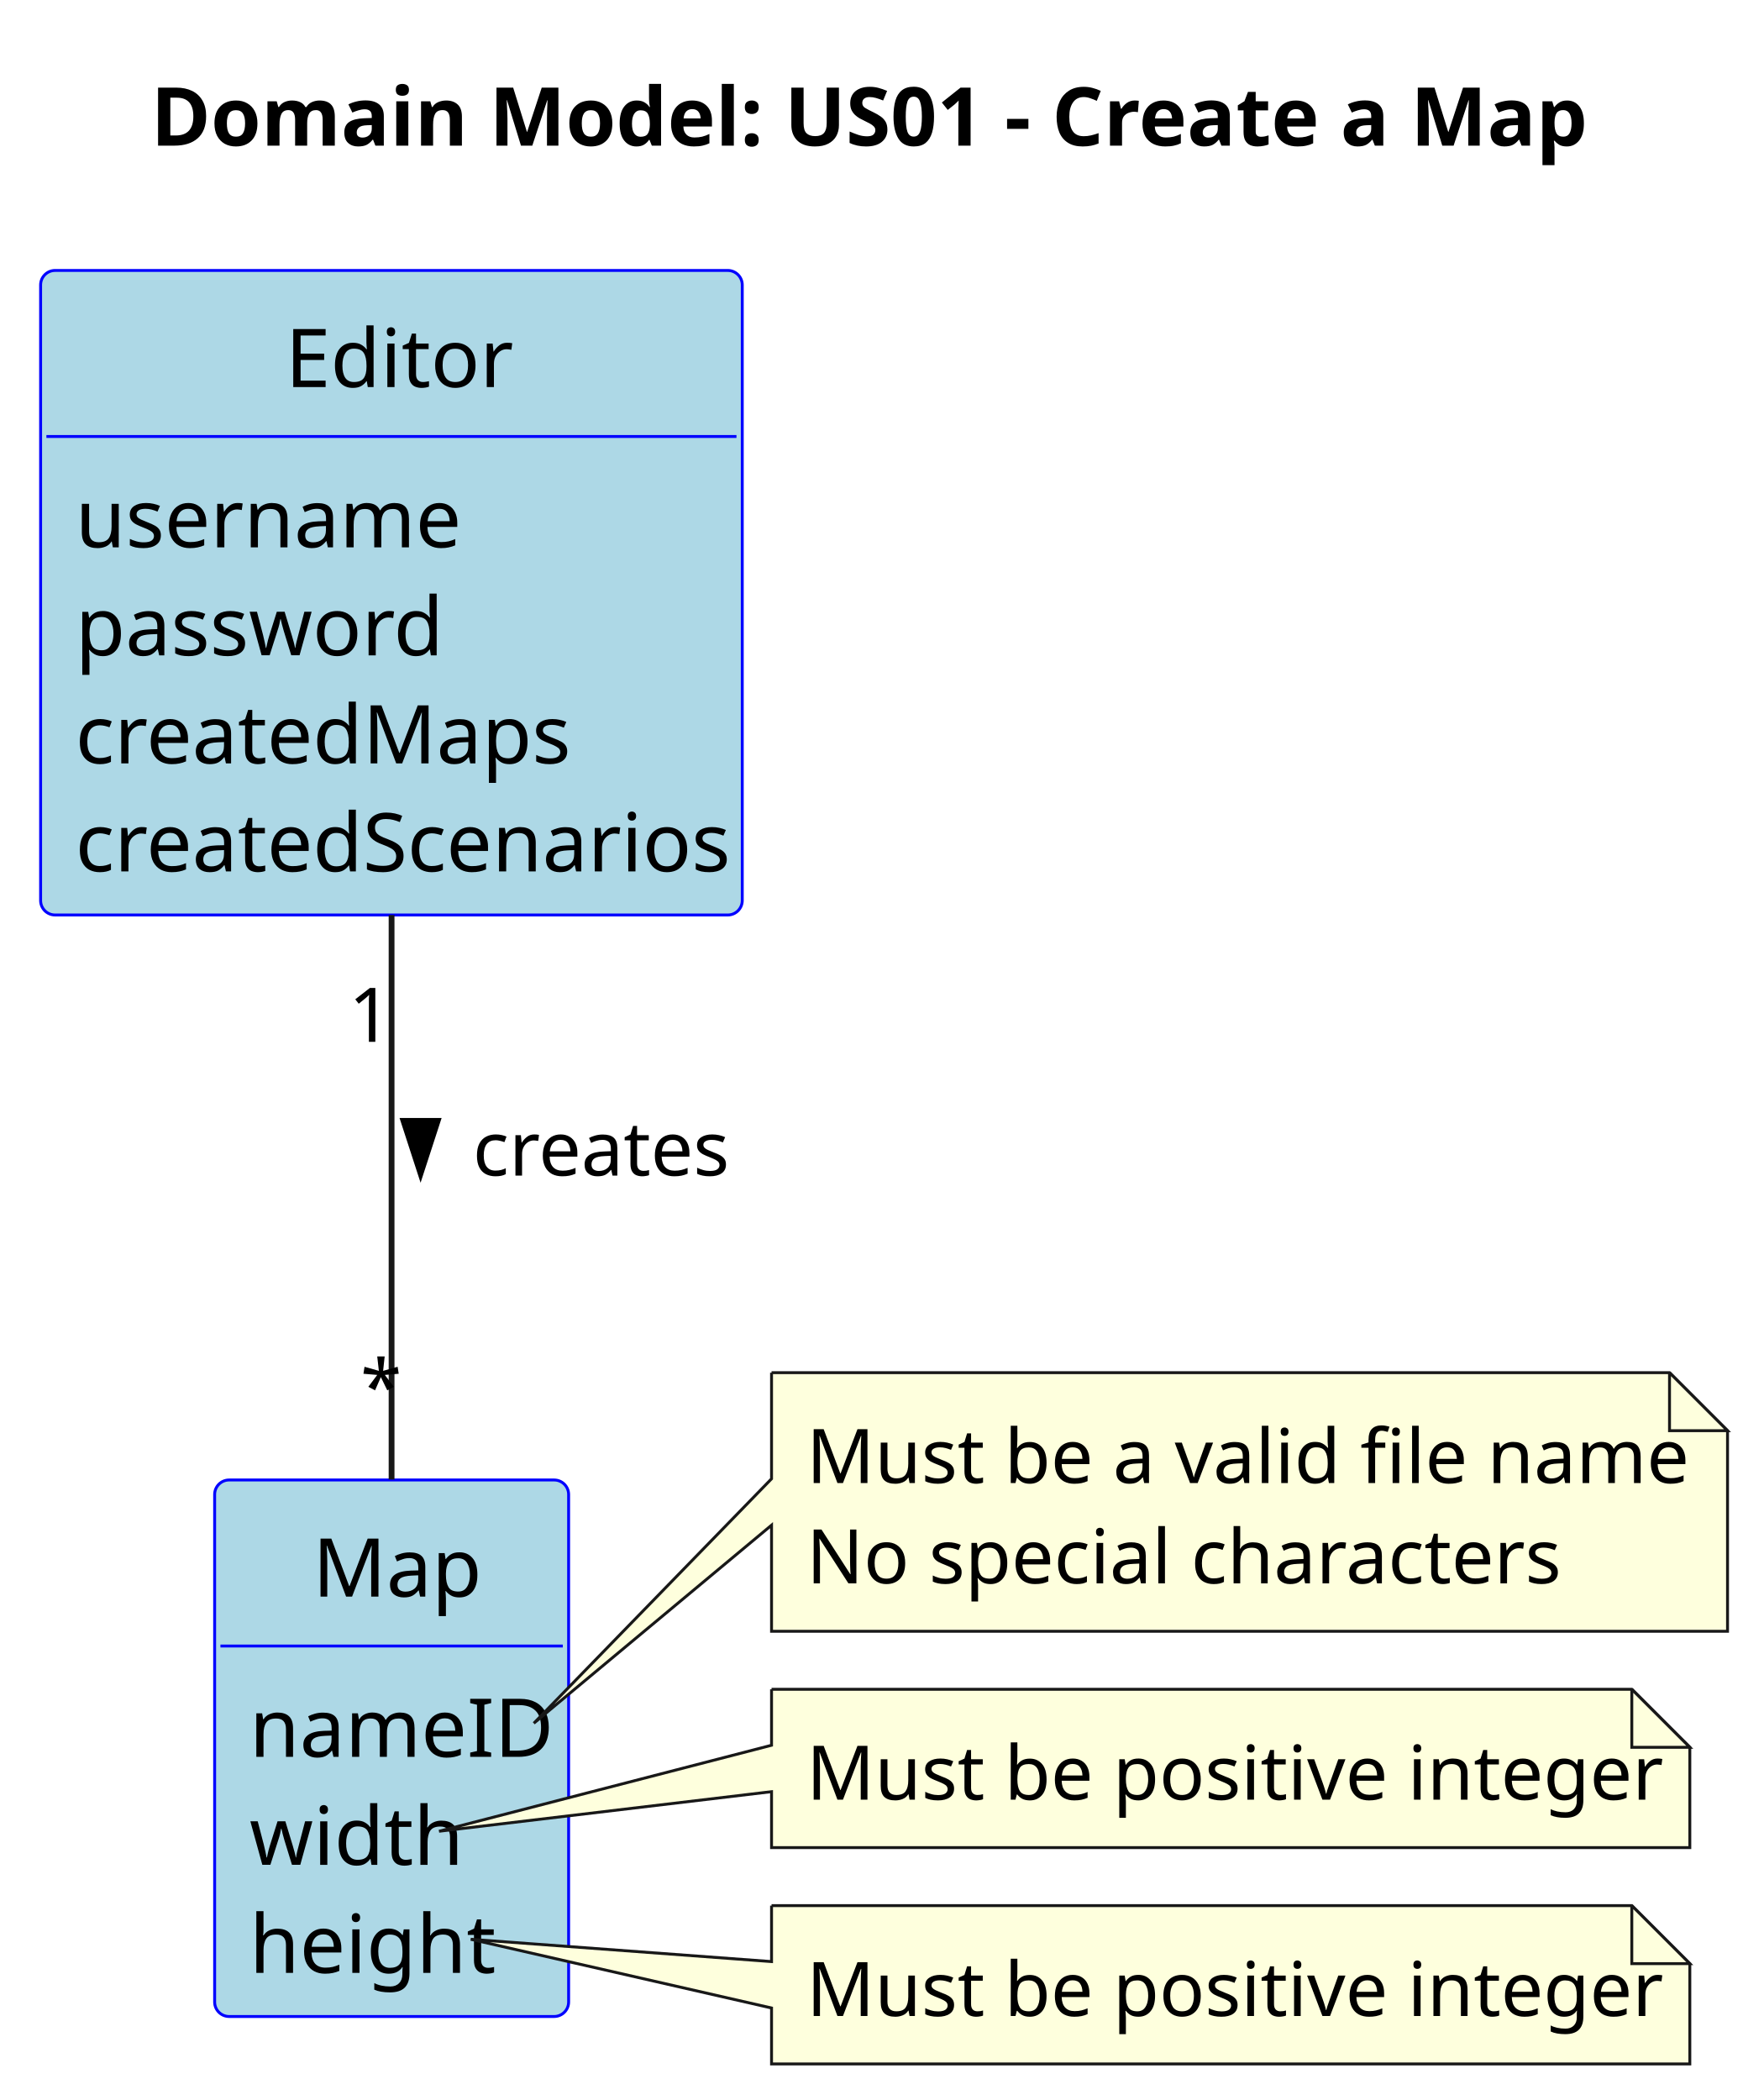
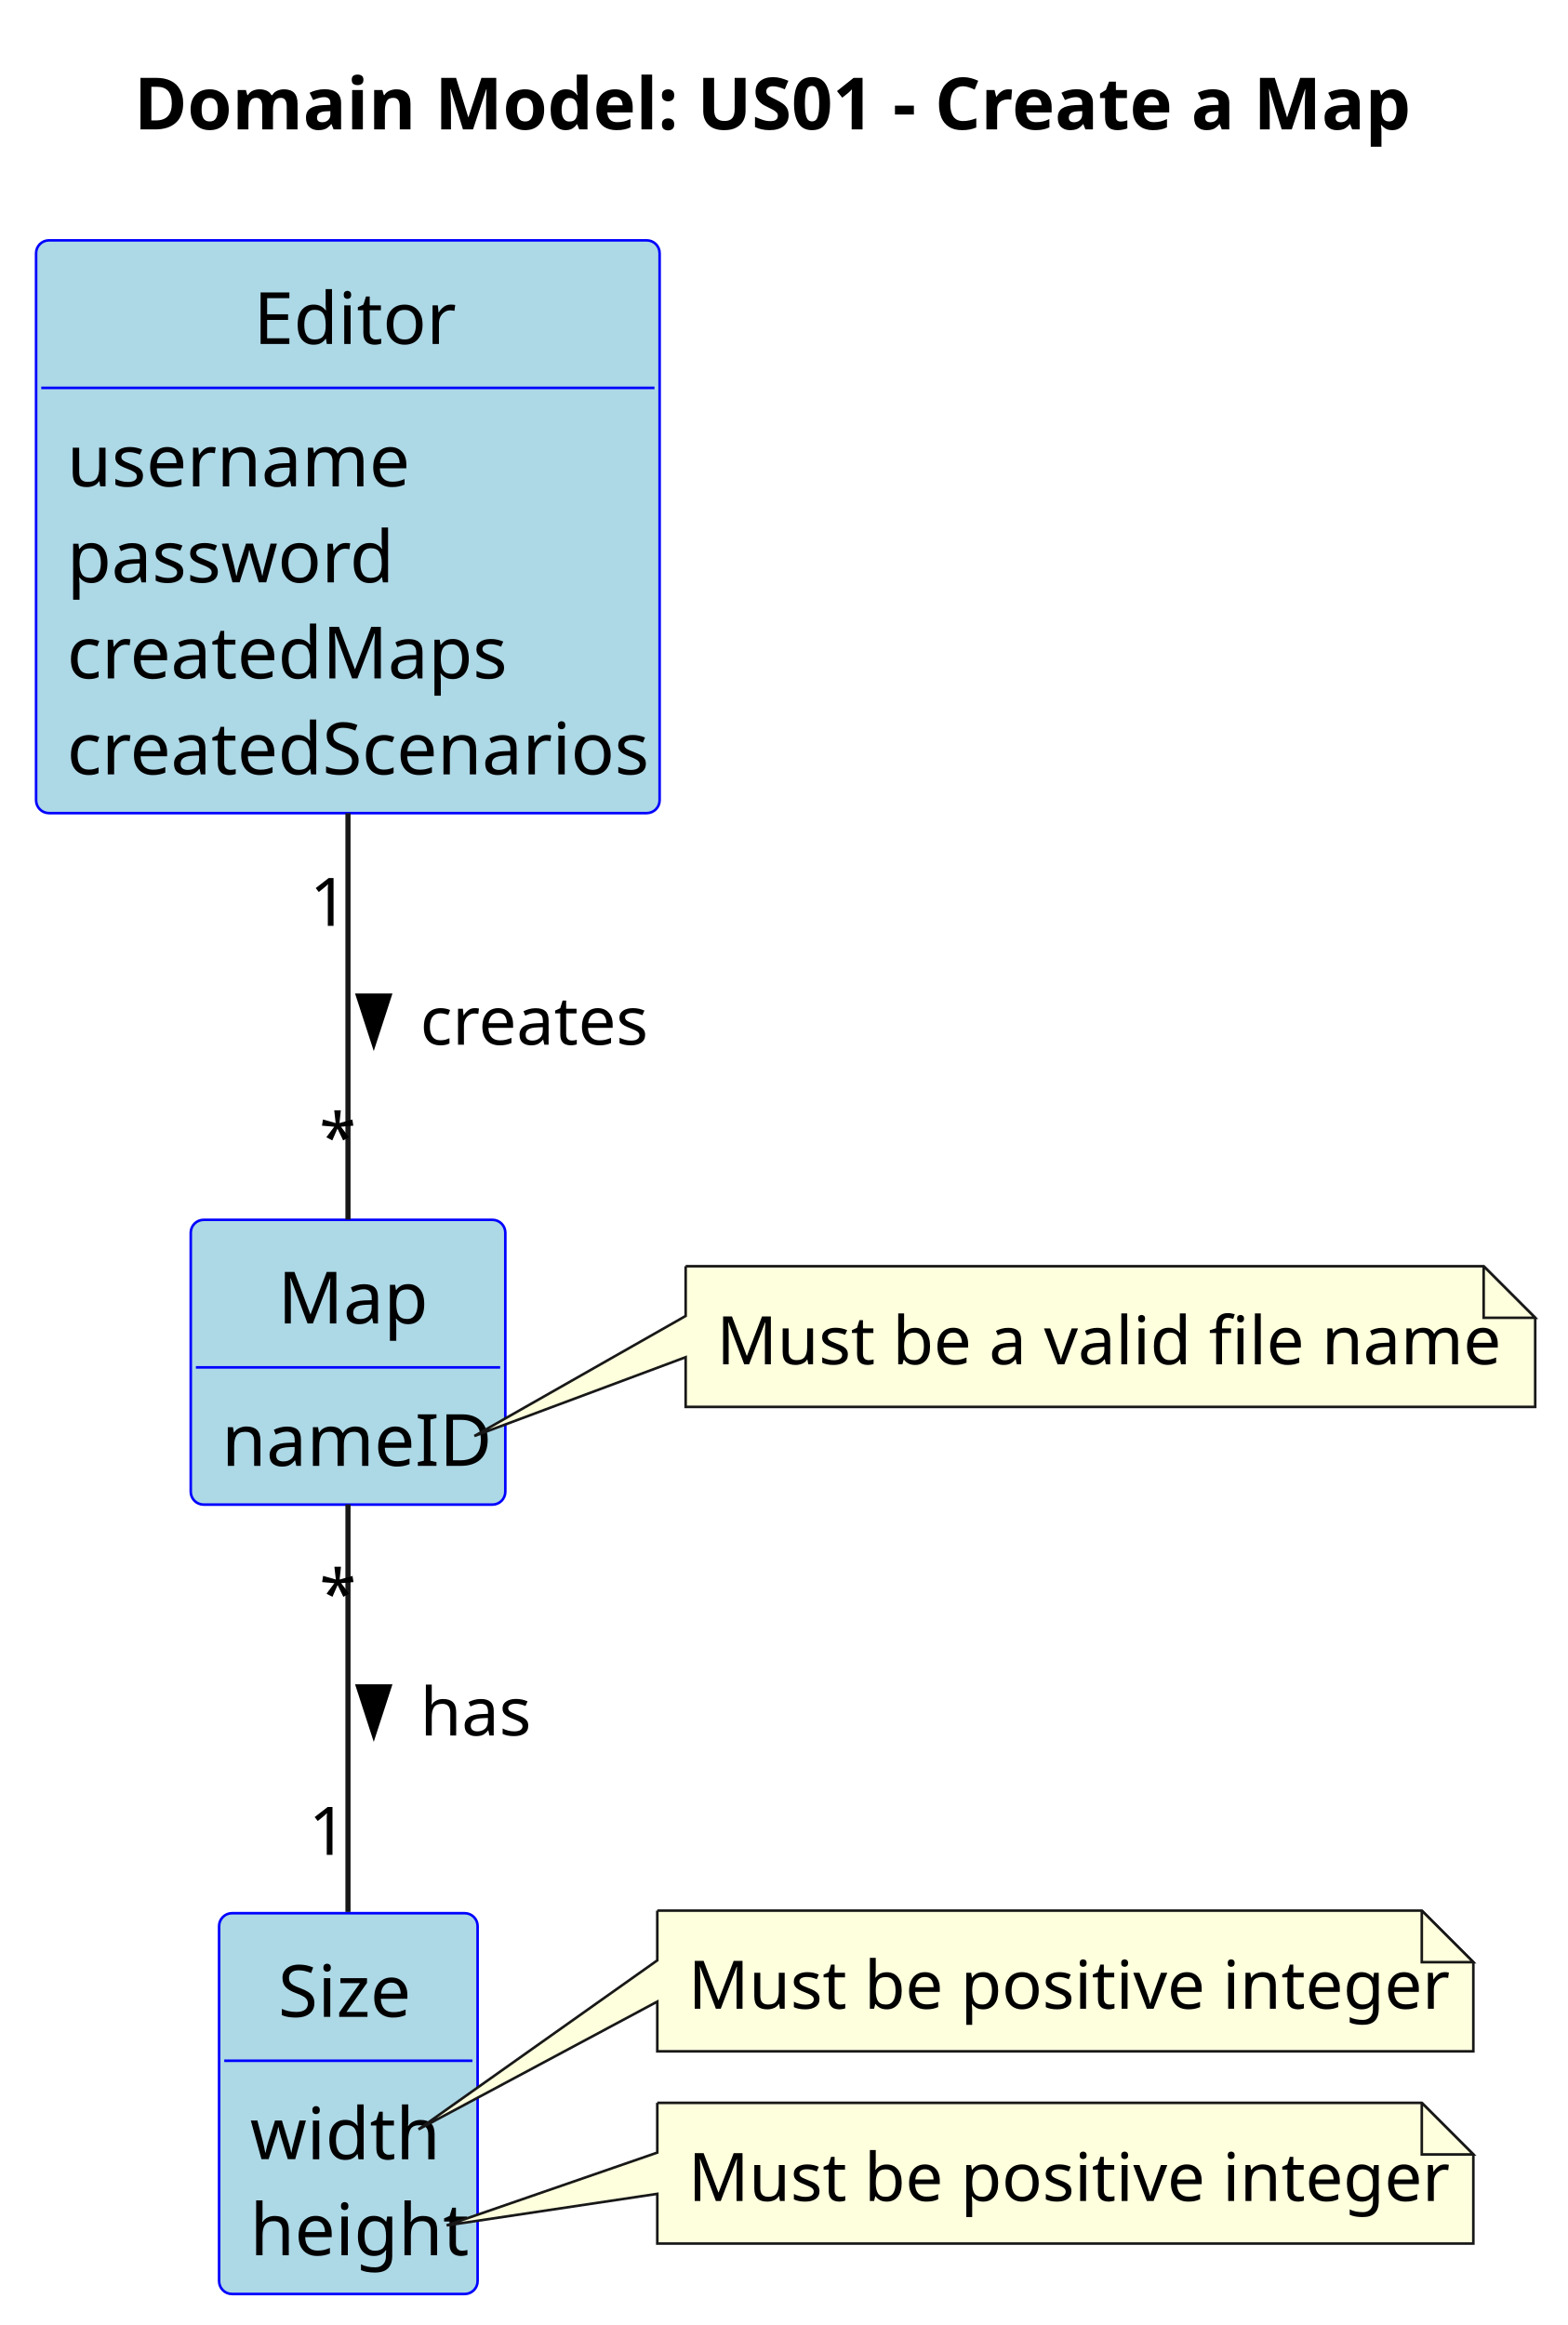
- <svg xmlns="http://www.w3.org/2000/svg" contentStyleType="text/css" height="362px" preserveAspectRatio="none" style="width:304px;height:362px;background:#FFFFFF;" version="1.1" viewBox="0 0 304 362" width="304px" zoomAndPan="magnify">
+ <svg xmlns="http://www.w3.org/2000/svg" contentStyleType="text/css" height="451px" preserveAspectRatio="none" style="width:304px;height:451px;background:#FFFFFF;" version="1.1" viewBox="0 0 304 451" width="304px" zoomAndPan="magnify">
  <defs />
  <g>
    <text fill="#000000" font-family="sans-serif" font-size="14" font-weight="bold" lengthAdjust="spacing" textLength="238.827" x="25.983" y="25.107">Domain Model: US01 - Create a Map</text>
    <g id="elem_Editor">
      <rect codeLine="12" fill="#ADD8E6" height="111.106" id="Editor" rx="2.5" ry="2.5" style="stroke:#0000FF;stroke-width:0.5;" width="120.951" x="7" y="46.621" />
      <text fill="#000000" font-family="sans-serif" font-size="14" lengthAdjust="spacing" textLength="36.572" x="49.19" y="66.728">Editor</text>
      <line style="stroke:#0000FF;stroke-width:0.5;" x1="8" x2="126.951" y1="75.242" y2="75.242" />
      <text fill="#000000" font-family="sans-serif" font-size="14" lengthAdjust="spacing" textLength="62.255" x="13" y="94.35">username</text>
      <text fill="#000000" font-family="sans-serif" font-size="14" lengthAdjust="spacing" textLength="59.917" x="13" y="112.971">password</text>
      <text fill="#000000" font-family="sans-serif" font-size="14" lengthAdjust="spacing" textLength="80.931" x="13" y="131.592">createdMaps</text>
      <text fill="#000000" font-family="sans-serif" font-size="14" lengthAdjust="spacing" textLength="108.951" x="13" y="150.213">createdScenarios</text>
    </g>
    <g id="elem_Map">
-       <rect codeLine="19" fill="#ADD8E6" height="92.484" id="Map" rx="2.5" ry="2.5" style="stroke:#0000FF;stroke-width:0.5;" width="61.02" x="37" y="255.121" />
-       <text fill="#000000" font-family="sans-serif" font-size="14" lengthAdjust="spacing" textLength="27.234" x="53.893" y="275.228">Map</text>
-       <line style="stroke:#0000FF;stroke-width:0.5;" x1="38" x2="97.02" y1="283.742" y2="283.742" />
-       <text fill="#000000" font-family="sans-serif" font-size="14" lengthAdjust="spacing" textLength="49.02" x="43" y="302.85">nameID</text>
-       <text fill="#000000" font-family="sans-serif" font-size="14" lengthAdjust="spacing" textLength="32.683" x="43" y="321.471">width</text>
-       <text fill="#000000" font-family="sans-serif" font-size="14" lengthAdjust="spacing" textLength="38.145" x="43" y="340.092">height</text>
+       <rect codeLine="19" fill="#ADD8E6" height="55.242" id="Map" rx="2.5" ry="2.5" style="stroke:#0000FF;stroke-width:0.5;" width="61.02" x="37" y="236.621" />
+       <text fill="#000000" font-family="sans-serif" font-size="14" lengthAdjust="spacing" textLength="27.234" x="53.893" y="256.728">Map</text>
+       <line style="stroke:#0000FF;stroke-width:0.5;" x1="38" x2="97.02" y1="265.242" y2="265.242" />
+       <text fill="#000000" font-family="sans-serif" font-size="14" lengthAdjust="spacing" textLength="49.02" x="43" y="284.35">nameID</text>
    </g>
-     <path d="M133,236.621 L133,254.912 L92.02,297.053 L133,262.912 L133,281.203 A0,0 0 0 0 133,281.203 L297.793,281.203 A0,0 0 0 0 297.793,281.203 L297.793,246.621 L287.793,236.621 L133,236.621 A0,0 0 0 0 133,236.621 " fill="#FEFFDD" style="stroke:#181818;stroke-width:0.5;" />
-     <path d="M287.793,236.621 L287.793,246.621 L297.793,246.621 L287.793,236.621 " fill="#FEFFDD" style="stroke:#181818;stroke-width:0.5;" />
-     <text fill="#000000" font-family="sans-serif" font-size="13" lengthAdjust="spacing" textLength="143.793" x="139" y="255.649">Must be a valid file name</text>
-     <text fill="#000000" font-family="sans-serif" font-size="13" lengthAdjust="spacing" textLength="124.998" x="139" y="272.94">No special characters</text>
-     <path d="M133,291.203 L133,300.849 L75.683,315.674 L133,308.849 L133,318.494 A0,0 0 0 0 133,318.494 L291.293,318.494 A0,0 0 0 0 291.293,318.494 L291.293,301.203 L281.293,291.203 L133,291.203 A0,0 0 0 0 133,291.203 " fill="#FEFFDD" style="stroke:#181818;stroke-width:0.5;" />
-     <path d="M281.293,291.203 L281.293,301.203 L291.293,301.203 L281.293,291.203 " fill="#FEFFDD" style="stroke:#181818;stroke-width:0.5;" />
-     <text fill="#000000" font-family="sans-serif" font-size="13" lengthAdjust="spacing" textLength="137.293" x="139" y="310.231">Must be positive integer</text>
-     <path d="M133,328.494 L133,338.14 L81.144,334.295 L133,346.14 L133,355.785 A0,0 0 0 0 133,355.785 L291.293,355.785 A0,0 0 0 0 291.293,355.785 L291.293,338.494 L281.293,328.494 L133,328.494 A0,0 0 0 0 133,328.494 " fill="#FEFFDD" style="stroke:#181818;stroke-width:0.5;" />
-     <path d="M281.293,328.494 L281.293,338.494 L291.293,338.494 L281.293,328.494 " fill="#FEFFDD" style="stroke:#181818;stroke-width:0.5;" />
-     <text fill="#000000" font-family="sans-serif" font-size="13" lengthAdjust="spacing" textLength="137.293" x="139" y="347.522">Must be positive integer</text>
+     <g id="elem_Size">
+       <rect codeLine="23" fill="#ADD8E6" height="73.863" id="Size" rx="2.5" ry="2.5" style="stroke:#0000FF;stroke-width:0.5;" width="50.145" x="42.5" y="371.121" />
+       <text fill="#000000" font-family="sans-serif" font-size="14" lengthAdjust="spacing" textLength="27.234" x="53.955" y="391.228">Size</text>
+       <line style="stroke:#0000FF;stroke-width:0.5;" x1="43.5" x2="91.644" y1="399.742" y2="399.742" />
+       <text fill="#000000" font-family="sans-serif" font-size="14" lengthAdjust="spacing" textLength="32.683" x="48.5" y="418.85">width</text>
+       <text fill="#000000" font-family="sans-serif" font-size="14" lengthAdjust="spacing" textLength="38.145" x="48.5" y="437.471">height</text>
+     </g>
+     <path d="M133,245.621 L133,255.267 L92.02,278.553 L133,263.267 L133,272.912 A0,0 0 0 0 133,272.912 L297.793,272.912 A0,0 0 0 0 297.793,272.912 L297.793,255.621 L287.793,245.621 L133,245.621 A0,0 0 0 0 133,245.621 " fill="#FEFFDD" style="stroke:#181818;stroke-width:0.5;" />
+     <path d="M287.793,245.621 L287.793,255.621 L297.793,255.621 L287.793,245.621 " fill="#FEFFDD" style="stroke:#181818;stroke-width:0.5;" />
+     <text fill="#000000" font-family="sans-serif" font-size="13" lengthAdjust="spacing" textLength="143.793" x="139" y="264.649">Must be a valid file name</text>
+     <path d="M127.5,370.621 L127.5,380.267 L81.183,413.053 L127.5,388.267 L127.5,397.912 A0,0 0 0 0 127.5,397.912 L285.793,397.912 A0,0 0 0 0 285.793,397.912 L285.793,380.621 L275.793,370.621 L127.5,370.621 A0,0 0 0 0 127.5,370.621 " fill="#FEFFDD" style="stroke:#181818;stroke-width:0.5;" />
+     <path d="M275.793,370.621 L275.793,380.621 L285.793,380.621 L275.793,370.621 " fill="#FEFFDD" style="stroke:#181818;stroke-width:0.5;" />
+     <text fill="#000000" font-family="sans-serif" font-size="13" lengthAdjust="spacing" textLength="137.293" x="133.5" y="389.649">Must be positive integer</text>
+     <path d="M127.5,407.912 L127.5,417.558 L86.644,431.674 L127.5,425.558 L127.5,435.203 A0,0 0 0 0 127.5,435.203 L285.793,435.203 A0,0 0 0 0 285.793,435.203 L285.793,417.912 L275.793,407.912 L127.5,407.912 A0,0 0 0 0 127.5,407.912 " fill="#FEFFDD" style="stroke:#181818;stroke-width:0.5;" />
+     <path d="M275.793,407.912 L275.793,417.912 L285.793,417.912 L275.793,407.912 " fill="#FEFFDD" style="stroke:#181818;stroke-width:0.5;" />
+     <text fill="#000000" font-family="sans-serif" font-size="13" lengthAdjust="spacing" textLength="137.293" x="133.5" y="426.94">Must be positive integer</text>
    <g id="link_Editor_Map">
-       <path codeLine="38" d="M67.5,157.731 C67.5,188.361 67.5,226.111 67.5,255.041 " fill="none" id="Editor-Map" style="stroke:#181818;stroke-width:1.0;" />
+       <path codeLine="40" d="M67.5,157.741 C67.5,184.351 67.5,215.151 67.5,236.551 " fill="none" id="Editor-Map" style="stroke:#181818;stroke-width:1.0;" />
      <polygon fill="#000000" points="72.5,202.267,75.439,193.221,69.561,193.221,72.5,202.267" style="stroke:#000000;stroke-width:1.0;" />
      <text fill="#000000" font-family="sans-serif" font-size="13" lengthAdjust="spacing" textLength="42.631" x="81.5" y="202.649">creates</text>
-       <text fill="#000000" font-family="sans-serif" font-size="13" lengthAdjust="spacing" textLength="7.23" x="60.09" y="179.584">1</text>
-       <text fill="#000000" font-family="sans-serif" font-size="13" lengthAdjust="spacing" textLength="5.059" x="62.12" y="243.697">*</text>
+       <text fill="#000000" font-family="sans-serif" font-size="13" lengthAdjust="spacing" textLength="7.23" x="60.09" y="179.595">1</text>
+       <text fill="#000000" font-family="sans-serif" font-size="13" lengthAdjust="spacing" textLength="5.059" x="61.926" y="225.244">*</text>
+     </g>
+     <g id="link_Map_Size">
+       <path codeLine="41" d="M67.5,291.831 C67.5,314.161 67.5,346.231 67.5,370.881 " fill="none" id="Map-Size" style="stroke:#181818;stroke-width:1.0;" />
+       <polygon fill="#000000" points="72.5,336.267,75.439,327.221,69.561,327.221,72.5,336.267" style="stroke:#000000;stroke-width:1.0;" />
+       <text fill="#000000" font-family="sans-serif" font-size="13" lengthAdjust="spacing" textLength="20.96" x="81.5" y="336.649">has</text>
+       <text fill="#000000" font-family="sans-serif" font-size="13" lengthAdjust="spacing" textLength="5.059" x="61.957" y="313.786">*</text>
+       <text fill="#000000" font-family="sans-serif" font-size="13" lengthAdjust="spacing" textLength="7.23" x="59.884" y="359.8">1</text>
    </g>
  </g>
</svg>
